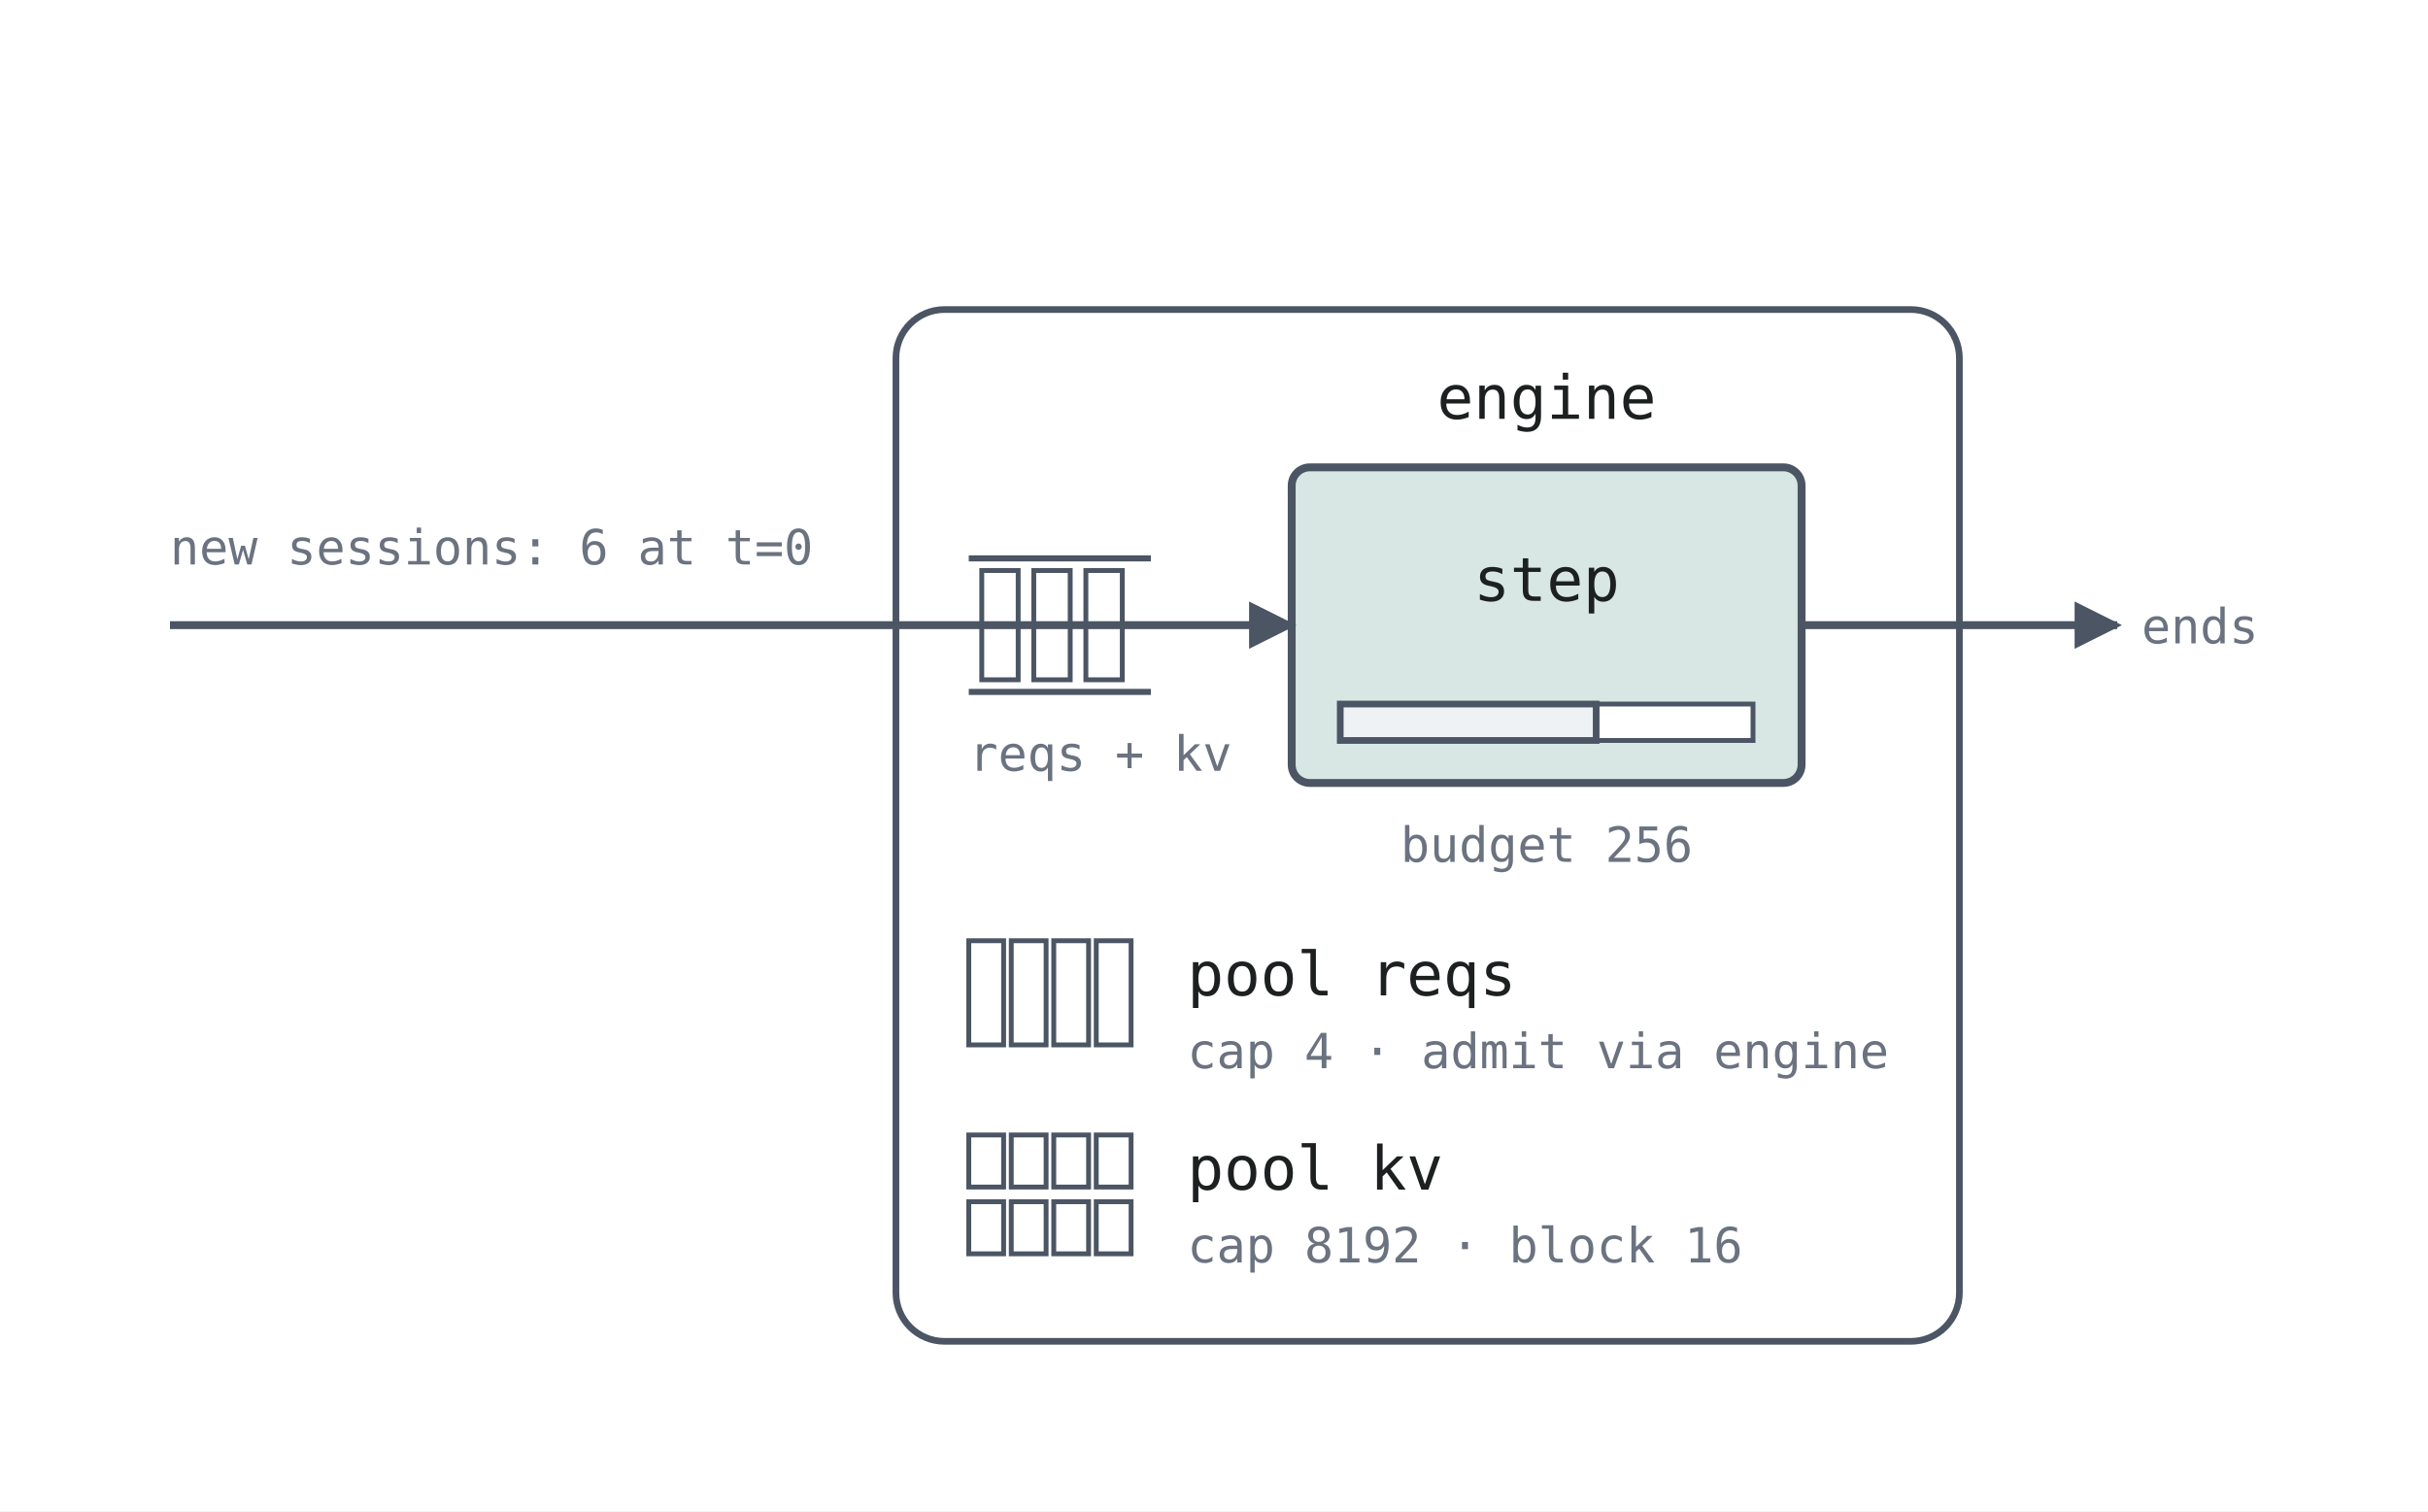
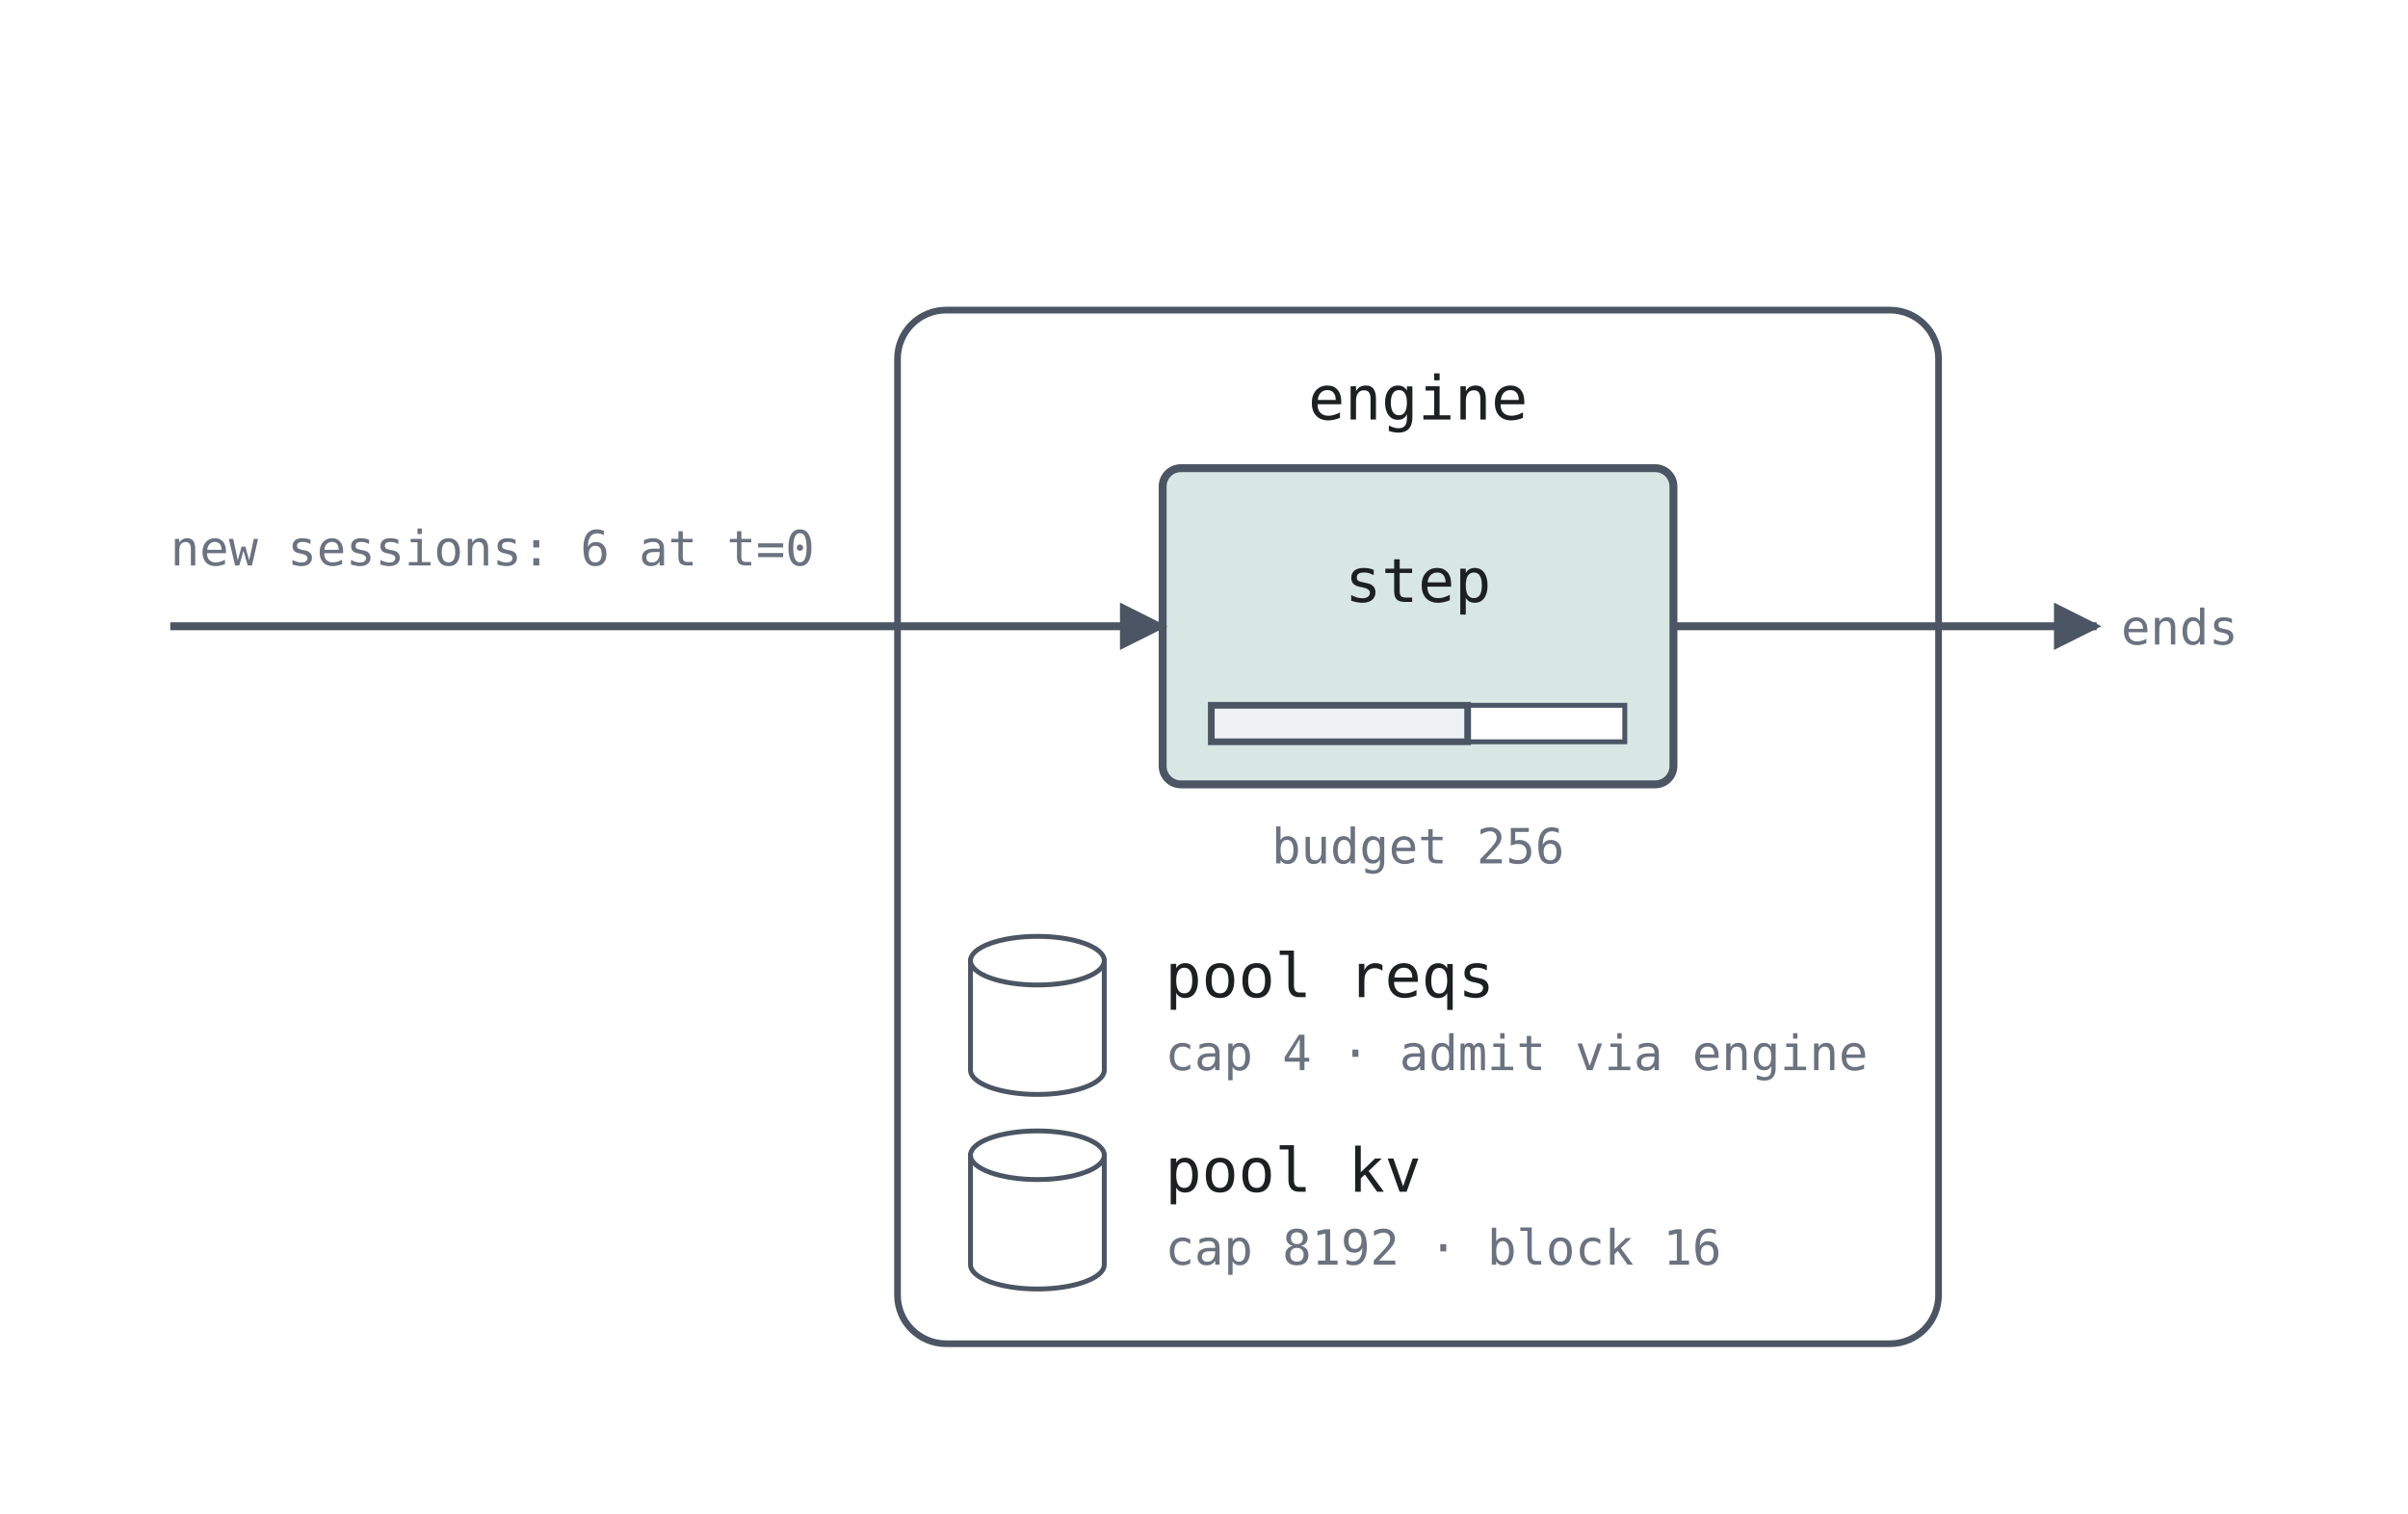
- <svg xmlns="http://www.w3.org/2000/svg" width="400" height="249" viewBox="0 0 400 249" role="img">
+ <svg xmlns="http://www.w3.org/2000/svg" width="396" height="249" viewBox="0 0 396 249" role="img">
  <style>
  text { font-family: ui-monospace, "SF Mono", Menlo, Consolas, monospace; }
  @media (prefers-color-scheme: dark) {
    text { fill: #e8e6e3; } text.dim { fill: #9aa4b2; }
    .bg { fill:#14171a }
    .solid { fill:#232a31;stroke:#b6bfcc }
    .cached { fill:#33302a }
    .instance { fill:#1a1f24;stroke:#b6bfcc }
    .frame { stroke:#b6bfcc }
    .enclosure { stroke:#9aa4b2 }
    .station { fill:#26403d;stroke:#b6bfcc }
    .cell { fill:#14171a;stroke:#b6bfcc }
    .rail { stroke:#b6bfcc }
    .flow { stroke:#b6bfcc }
    .back { stroke:#b6bfcc }
    .relation { stroke:#9aa4b2 }
  }
</style>
  <defs>
    <marker id="a" viewBox="0 0 10 10" refX="9" refY="5" markerWidth="6" markerHeight="6" orient="auto-start-reverse">
      <path d="M0 0 L10 5 L0 10 z" fill="context-stroke" />
    </marker>
  </defs>
-   <rect class="bg" fill="#ffffff" x="0" y="0" width="400" height="249" />
-   <rect class="frame" fill="none" stroke="#4b5563" stroke-width="1.1" x="147.6" y="51" width="175.2" height="170" rx="8" />
-   <path class="rail" fill="none" stroke="#4b5563" stroke-width="1" d="M159.6 92 L189.6 92 M159.6 114 L189.6 114" />
-   <rect class="cell" fill="#ffffff" stroke="#4b5563" stroke-width=".8" x="161.74" y="94" width="6" height="18" />
-   <rect class="cell" fill="#ffffff" stroke="#4b5563" stroke-width=".8" x="170.31" y="94" width="6" height="18" />
-   <rect class="cell" fill="#ffffff" stroke="#4b5563" stroke-width=".8" x="178.89" y="94" width="6" height="18" />
-   <text x="159.6" y="127" text-anchor="start" font-size="8" fill="#6b7280" class="dim">reqs + kv</text>
-   <rect class="cell" fill="#ffffff" stroke="#4b5563" stroke-width=".8" x="159.6" y="155" width="5.74" height="17.16" />
-   <rect class="cell" fill="#ffffff" stroke="#4b5563" stroke-width=".8" x="166.6" y="155" width="5.74" height="17.16" />
-   <rect class="cell" fill="#ffffff" stroke="#4b5563" stroke-width=".8" x="173.6" y="155" width="5.74" height="17.16" />
-   <rect class="cell" fill="#ffffff" stroke="#4b5563" stroke-width=".8" x="180.6" y="155" width="5.74" height="17.16" />
-   <text x="195.6" y="164" text-anchor="start" font-size="10" fill="#1d2021">pool reqs</text>
-   <text x="195.6" y="176" text-anchor="start" font-size="8" fill="#6b7280" class="dim">cap 4 · admit via engine</text>
-   <rect class="cell" fill="#ffffff" stroke="#4b5563" stroke-width=".8" x="159.6" y="187" width="5.74" height="8.58" />
-   <rect class="cell" fill="#ffffff" stroke="#4b5563" stroke-width=".8" x="166.6" y="187" width="5.74" height="8.58" />
-   <rect class="cell" fill="#ffffff" stroke="#4b5563" stroke-width=".8" x="173.6" y="187" width="5.74" height="8.58" />
-   <rect class="cell" fill="#ffffff" stroke="#4b5563" stroke-width=".8" x="180.6" y="187" width="5.74" height="8.58" />
-   <rect class="cell" fill="#ffffff" stroke="#4b5563" stroke-width=".8" x="159.6" y="198" width="5.74" height="8.58" />
-   <rect class="cell" fill="#ffffff" stroke="#4b5563" stroke-width=".8" x="166.6" y="198" width="5.74" height="8.58" />
-   <rect class="cell" fill="#ffffff" stroke="#4b5563" stroke-width=".8" x="173.6" y="198" width="5.74" height="8.58" />
-   <rect class="cell" fill="#ffffff" stroke="#4b5563" stroke-width=".8" x="180.6" y="198" width="5.74" height="8.58" />
-   <text x="195.6" y="196" text-anchor="start" font-size="10" fill="#1d2021">pool kv</text>
-   <text x="195.6" y="208" text-anchor="start" font-size="8" fill="#6b7280" class="dim">cap 8192 · block 16</text>
-   <rect class="station" fill="#d8e6e4" stroke="#4b5563" stroke-width="1.3" x="212.8" y="77" width="84" height="52" rx="3" />
-   <rect class="cell" fill="#ffffff" stroke="#4b5563" stroke-width=".8" x="220.8" y="116" width="68" height="6" />
-   <rect class="solid" fill="#eef2f5" stroke="#4b5563" stroke-width="1.1" x="220.8" y="116" width="42.16" height="6" />
-   <text x="254.8" y="99" text-anchor="middle" font-size="10" fill="#1d2021">step</text>
-   <text x="254.8" y="69" text-anchor="middle" font-size="10" fill="#1d2021">engine</text>
-   <text x="254.8" y="142" text-anchor="middle" font-size="8" fill="#6b7280" class="dim">budget 256</text>
-   <path class="flow" fill="none" stroke="#4b5563" stroke-width="1.3" d="M28 103 L212.8 103" marker-end="url(#a)" />
+   <rect class="bg" fill="#ffffff" x="0" y="0" width="396" height="249" />
+   <rect class="frame" fill="none" stroke="#4b5563" stroke-width="1.1" x="147.6" y="51" width="171.2" height="170" rx="8" />
+   <path class="cell" fill="#ffffff" stroke="#4b5563" stroke-width=".8" d="M 159.6 158 L 159.6 176 A 11 4 0 0 0 181.6 176 L 181.6 158 Z" />
+   <ellipse class="cell" fill="#ffffff" stroke="#4b5563" stroke-width=".8" cx="170.6" cy="158" rx="11" ry="4" />
+   <text x="191.6" y="164" text-anchor="start" font-size="10" fill="#1d2021">pool reqs</text>
+   <text x="191.6" y="176" text-anchor="start" font-size="8" fill="#6b7280" class="dim">cap 4 · admit via engine</text>
+   <path class="cell" fill="#ffffff" stroke="#4b5563" stroke-width=".8" d="M 159.6 190 L 159.6 208 A 11 4 0 0 0 181.6 208 L 181.6 190 Z" />
+   <ellipse class="cell" fill="#ffffff" stroke="#4b5563" stroke-width=".8" cx="170.6" cy="190" rx="11" ry="4" />
+   <text x="191.6" y="196" text-anchor="start" font-size="10" fill="#1d2021">pool kv</text>
+   <text x="191.6" y="208" text-anchor="start" font-size="8" fill="#6b7280" class="dim">cap 8192 · block 16</text>
+   <rect class="station" fill="#d8e6e4" stroke="#4b5563" stroke-width="1.3" x="191.2" y="77" width="84" height="52" rx="3" />
+   <rect class="cell" fill="#ffffff" stroke="#4b5563" stroke-width=".8" x="199.2" y="116" width="68" height="6" />
+   <rect class="solid" fill="#eef2f5" stroke="#4b5563" stroke-width="1.1" x="199.2" y="116" width="42.16" height="6" />
+   <text x="233.2" y="99" text-anchor="middle" font-size="10" fill="#1d2021">step</text>
+   <text x="233.2" y="69" text-anchor="middle" font-size="10" fill="#1d2021">engine</text>
+   <text x="233.2" y="142" text-anchor="middle" font-size="8" fill="#6b7280" class="dim">budget 256</text>
+   <path class="flow" fill="none" stroke="#4b5563" stroke-width="1.3" d="M28 103 L191.2 103" marker-end="url(#a)" />
  <text x="28" y="93" text-anchor="start" font-size="8" fill="#6b7280" class="dim">new sessions: 6 at t=0</text>
-   <path class="flow" fill="none" stroke="#4b5563" stroke-width="1.3" d="M296.8 103 L348.8 103" marker-end="url(#a)" />
-   <text x="352.8" y="106" text-anchor="start" font-size="8" fill="#6b7280" class="dim">ends</text>
+   <path class="flow" fill="none" stroke="#4b5563" stroke-width="1.3" d="M275.2 103 L344.8 103" marker-end="url(#a)" />
+   <text x="348.8" y="106" text-anchor="start" font-size="8" fill="#6b7280" class="dim">ends</text>
</svg>
